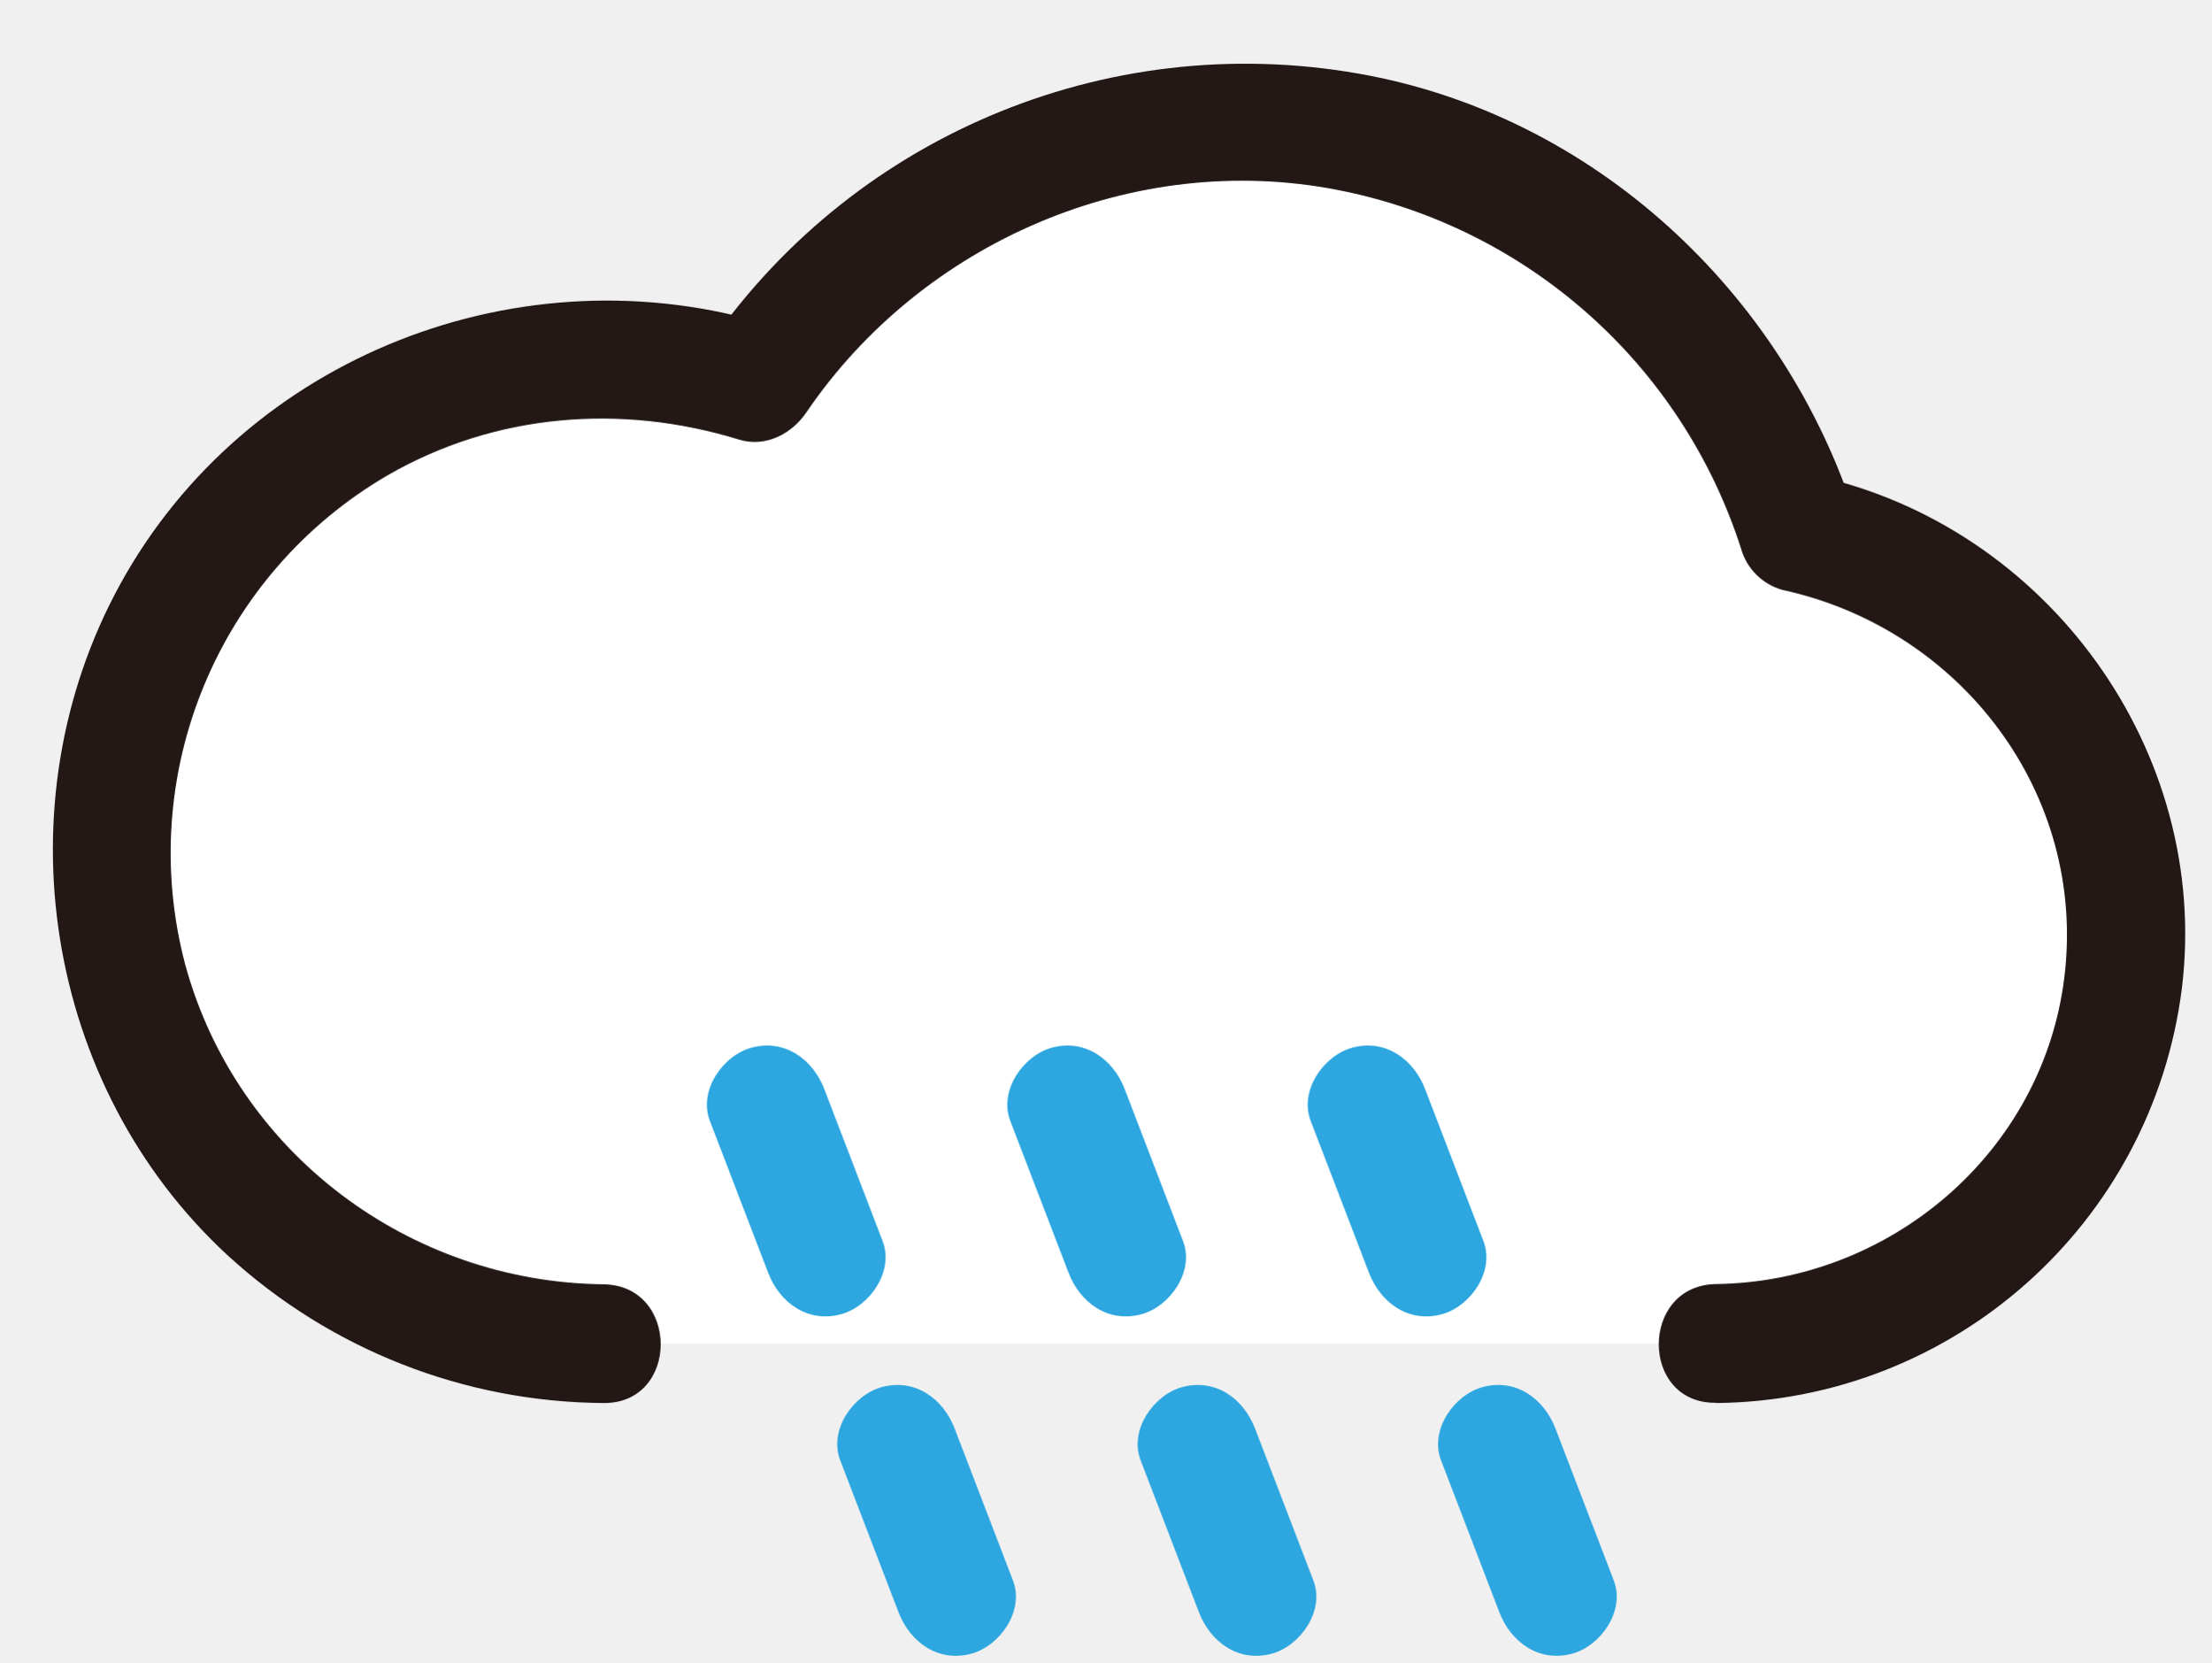
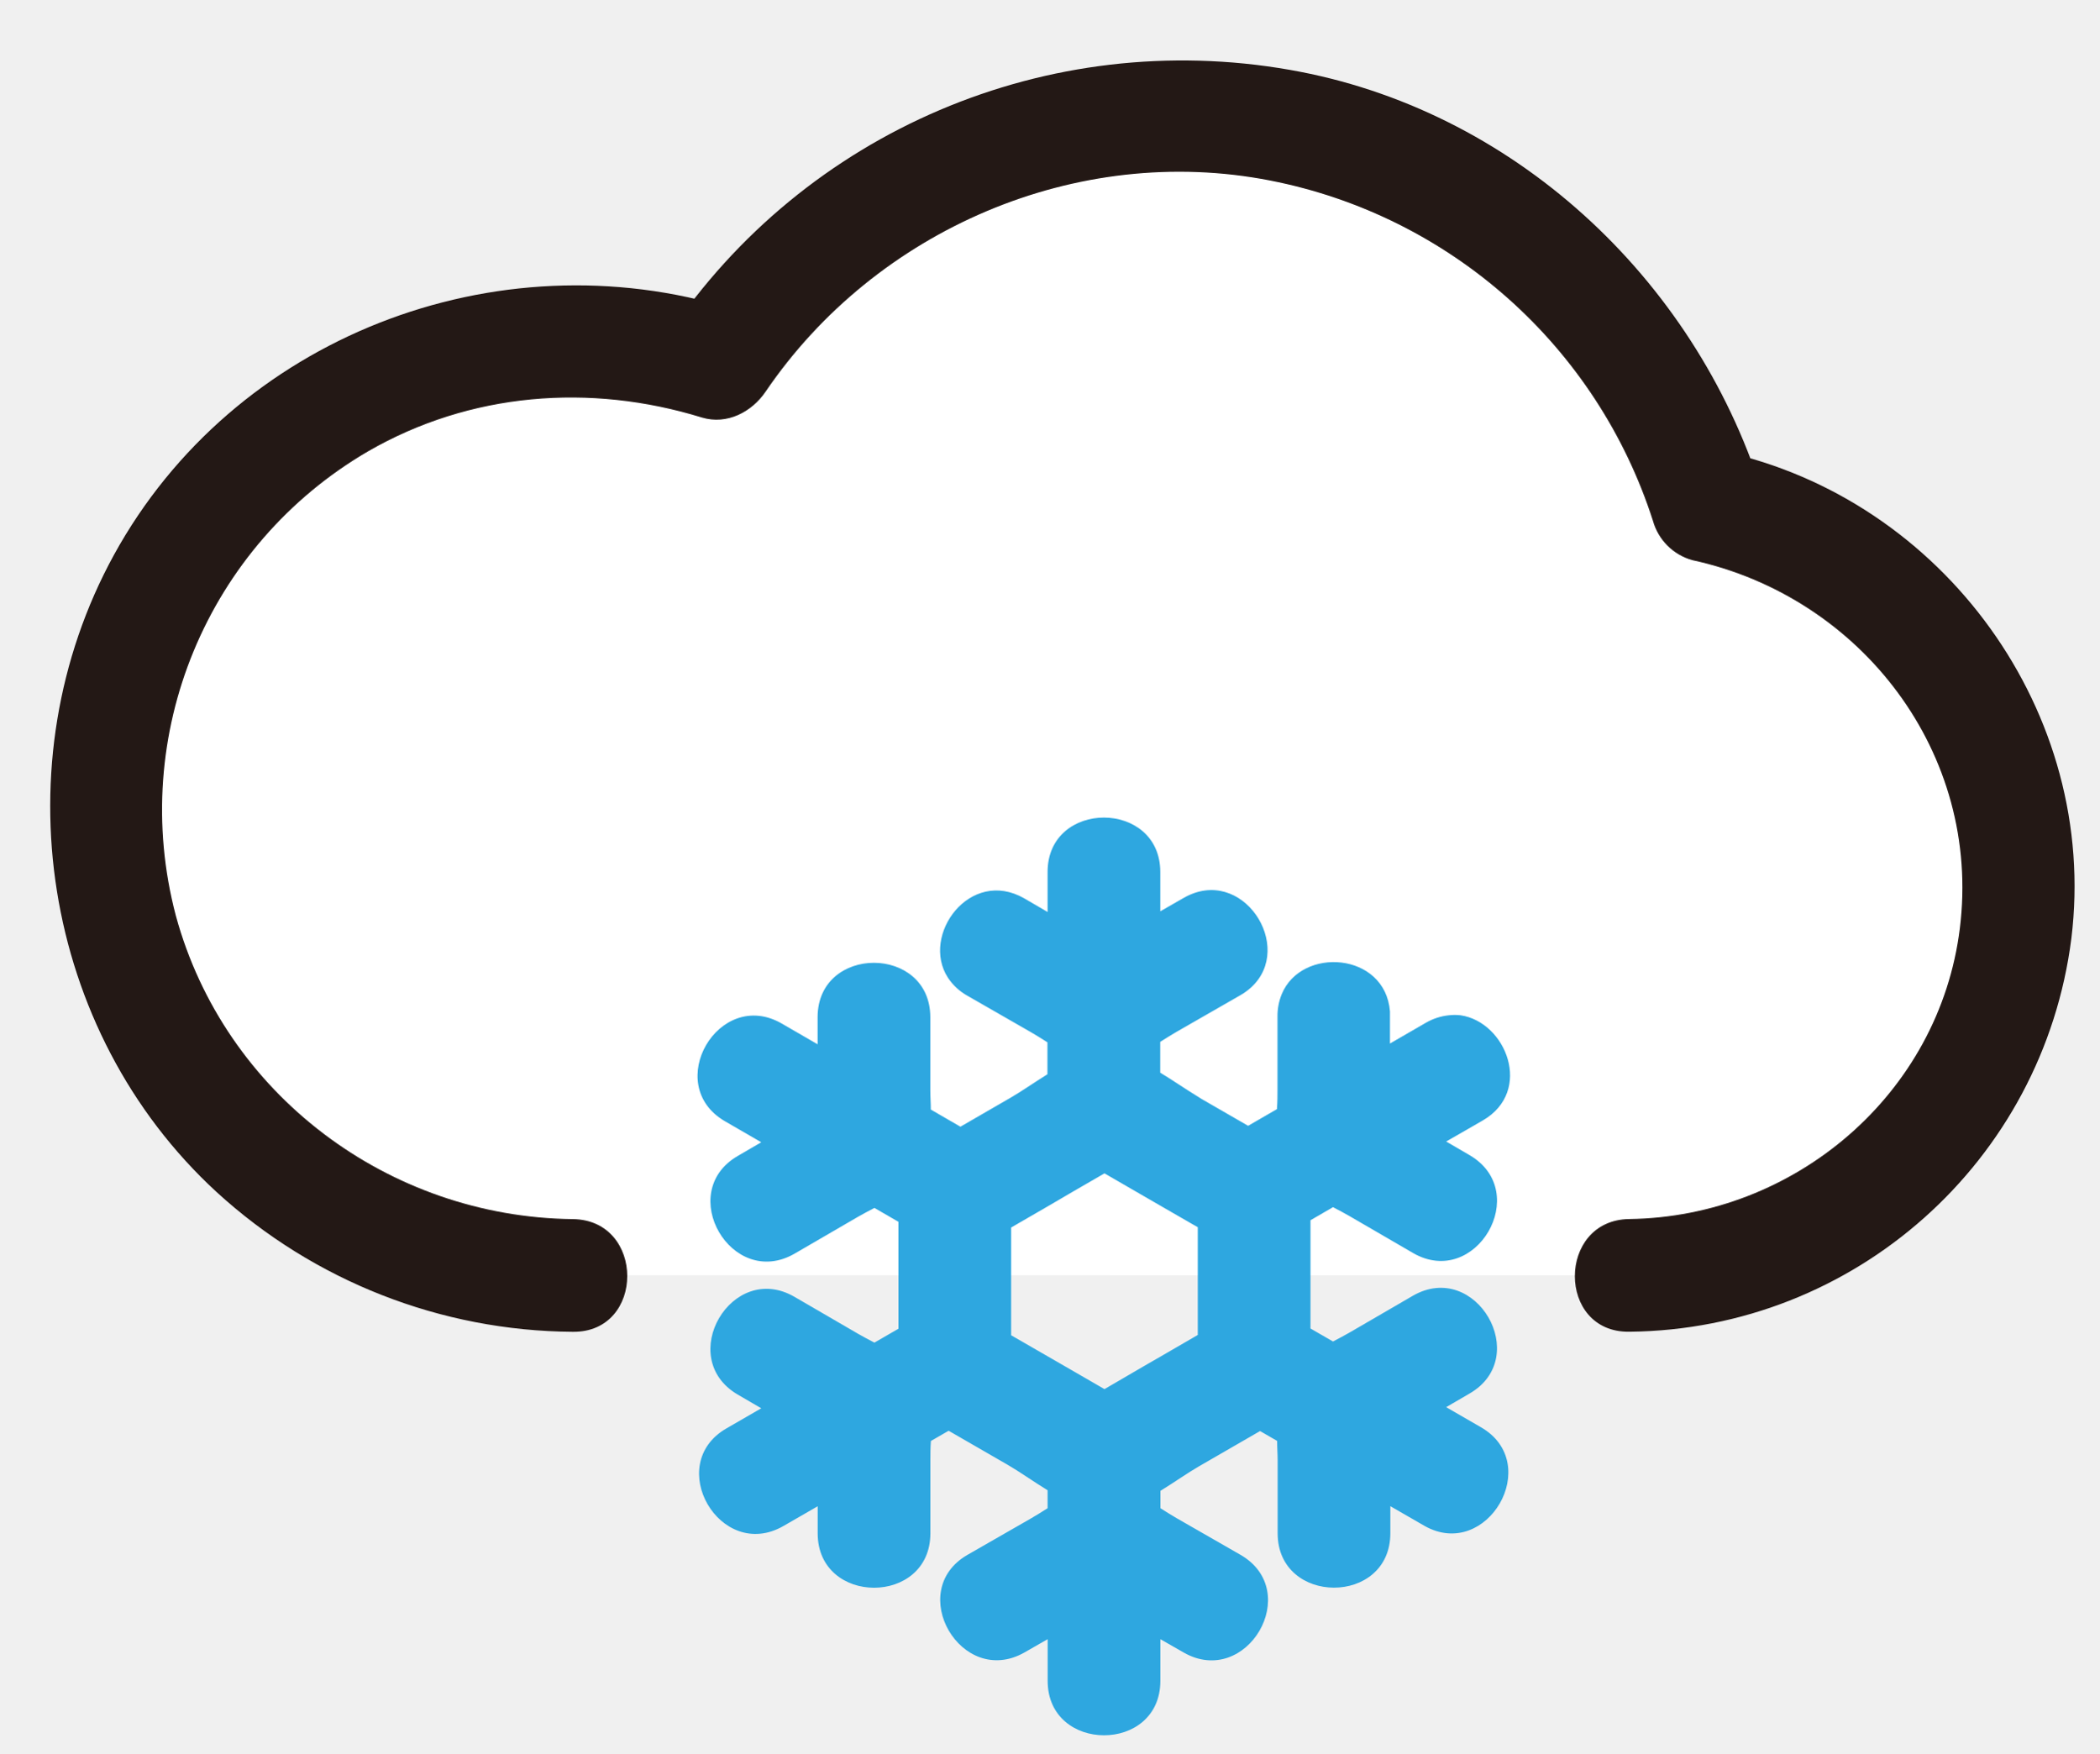
- <svg xmlns="http://www.w3.org/2000/svg" viewBox="108.67 141.461 279.39 210.069">
+ <svg xmlns="http://www.w3.org/2000/svg" viewBox="108.67 126.934 279.39 233.396">
  <defs>
    <style>.cls-1{fill:#fff;}.cls-2{fill:#231815;}.cls-3{fill:#2ea7e0;}</style>
  </defs>
  <g data-name="图层 1" id="图层_1">
-     <path class="cls-1" d="M325.57,311.22a51.75,51.75,0,0,0,10.34-102.46,73.71,73.71,0,0,0-131.81-19,62.24,62.24,0,1,0-19.18,121.44" />
-     <path class="cls-2" d="M325.57,318.72a59.9,59.9,0,0,0,58.79-52.34c3.7-30-17-58.47-46.46-64.86l5.24,5.24c-9.07-28.39-33.17-50.81-62.81-56A82.4,82.4,0,0,0,197.62,186l8.47-3.45c-31.4-9.69-66.35,3.77-82.26,32.77-15.16,27.65-9.62,63.37,13.66,84.79a70.91,70.91,0,0,0,47.42,18.61c9.66.11,9.66-14.89,0-15-24.5-.27-46.36-16.6-52.84-40.4a55.22,55.22,0,0,1,25.59-61.82c13.58-7.83,29.54-9.09,44.43-4.49,3.34,1,6.63-.74,8.47-3.45,14.64-21.54,41.42-33.14,67.15-28.1a67.05,67.05,0,0,1,50.95,45.29,7.54,7.54,0,0,0,5.24,5.24c22.53,4.89,38.5,25.75,35.61,49-2.74,22.09-22,38.41-44,38.7-9.64.13-9.67,15.13,0,15Z" />
-     <line class="cls-3" x1="212.97" x2="205.6" y1="300.26" y2="281.06" />
-     <path class="cls-3" d="M220.2,298.27l-7.37-19.2c-1.45-3.78-5-6.39-9.23-5.24-3.61,1-6.7,5.42-5.24,9.23l7.37,19.2c1.45,3.78,5,6.39,9.23,5.24,3.61-1,6.7-5.42,5.24-9.23Z" />
-     <line class="cls-3" x1="229.44" x2="222.06" y1="343.14" y2="323.94" />
-     <path class="cls-3" d="M236.67,341.15l-7.37-19.2c-1.45-3.78-5-6.39-9.23-5.24-3.61,1-6.7,5.42-5.24,9.23l7.37,19.2c1.45,3.78,5,6.39,9.23,5.24,3.61-1,6.7-5.42,5.24-9.23Z" />
-     <line class="cls-3" x1="250.93" x2="243.56" y1="300.26" y2="281.06" />
-     <path class="cls-3" d="M258.16,298.27l-7.37-19.2c-1.45-3.78-5-6.39-9.23-5.24-3.61,1-6.7,5.42-5.24,9.23l7.37,19.2c1.45,3.78,5,6.39,9.23,5.24,3.61-1,6.7-5.42,5.24-9.23Z" />
-     <line class="cls-3" x1="267.4" x2="260.02" y1="343.14" y2="323.94" />
-     <path class="cls-3" d="M274.63,341.15l-7.37-19.2c-1.45-3.78-5-6.39-9.23-5.24-3.61,1-6.7,5.42-5.24,9.23l7.37,19.2c1.45,3.78,5,6.39,9.23,5.24,3.61-1,6.7-5.42,5.24-9.23Z" />
-     <line class="cls-3" x1="288.89" x2="281.52" y1="300.26" y2="281.06" />
-     <path class="cls-3" d="M296.12,298.27l-7.37-19.2c-1.45-3.78-5-6.39-9.23-5.24-3.61,1-6.7,5.42-5.24,9.23l7.37,19.2c1.45,3.78,5,6.39,9.23,5.24,3.61-1,6.7-5.42,5.24-9.23Z" />
-     <line class="cls-3" x1="305.36" x2="297.99" y1="343.14" y2="323.94" />
-     <path class="cls-3" d="M312.59,341.15l-7.37-19.2c-1.45-3.78-5-6.39-9.23-5.24-3.61,1-6.7,5.42-5.24,9.23l7.37,19.2c1.45,3.78,5,6.39,9.23,5.24,3.61-1,6.7-5.42,5.24-9.23Z" />
+     <path class="cls-1" d="M325.57,296.69a51.75,51.75,0,0,0,10.34-102.46,73.71,73.71,0,0,0-131.81-19,62.24,62.24,0,1,0-19.18,121.44" />
+     <path class="cls-2" d="M325.57,304.19a59.9,59.9,0,0,0,58.79-52.34c3.7-30-17-58.47-46.46-64.86l5.24,5.24c-9.07-28.39-33.17-50.81-62.81-56a82.4,82.4,0,0,0-82.71,35.25l8.47-3.45c-31.4-9.69-66.35,3.77-82.26,32.77-15.16,27.65-9.62,63.37,13.66,84.79a70.91,70.91,0,0,0,47.42,18.61c9.66.11,9.66-14.89,0-15-24.5-.27-46.36-16.6-52.84-40.4A55.22,55.22,0,0,1,157.67,187c13.58-7.83,29.54-9.09,44.43-4.49,3.34,1,6.63-.74,8.47-3.45,14.64-21.54,41.42-33.14,67.15-28.1a67.05,67.05,0,0,1,50.95,45.29,7.54,7.54,0,0,0,5.24,5.24c22.53,4.89,38.5,25.75,35.61,49-2.74,22.09-22,38.41-44,38.7-9.64.13-9.67,15.13,0,15Z" />
+     <path class="cls-3" d="M305.79,316.91l-4.64-2.68,3.14-1.83c8.34-4.85.8-17.82-7.57-13l-8.45,4.91c-.66.38-1.4.77-2.18,1.18l-3-1.73V289.35l3-1.74c.76.4,1.51.79,2.18,1.18l8.45,4.91c8.36,4.86,15.92-8.1,7.57-13l-3.14-1.83,3-1.72,1.87-1.08c6.75-3.9,3.12-13.11-2.95-14a6.53,6.53,0,0,0-1.56,0,7.66,7.66,0,0,0-3.07,1l-4.77,2.76q0-1.8,0-3.6c0-.23,0-.46,0-.68-.63-7.9-11.79-8.67-14.41-2.28a7.67,7.67,0,0,0-.56,3l0,9.77c0,.74,0,1.57-.07,2.42v.1l-3.84,2.22-6.19-3.57c-1-.61-2.24-1.41-3.51-2.24-.64-.42-1.31-.85-2-1.26v-4.1c.76-.48,1.5-.95,2.18-1.34l8.47-4.86a8.2,8.2,0,0,0,1.45-1.05c5.91-5.39-1.18-16.4-9-11.9l-3.09,1.77V243c0-9.65-15-9.67-15,0v5.32L245,246.51c-7.22-4.14-13.83,4.89-10.17,10.55a7.43,7.43,0,0,0,2.6,2.41l8.47,4.86c.68.39,1.42.86,2.18,1.34v4.25c-1.77,1.1-3.45,2.28-4.87,3.1l-6.71,3.88-3.94-2.28c0-.88-.07-1.73-.07-2.52l0-9.77c0-9.65-15-9.67-15,0q0,1.8,0,3.6l-4.77-2.76c-8.38-4.83-15.94,8.12-7.57,13l4.84,2.8-3.14,1.83c-8.34,4.85-.8,17.82,7.57,13l8.45-4.91c.66-.38,1.4-.77,2.18-1.18l3.2,1.85v14.23l-3.2,1.85c-.76-.4-1.51-.79-2.18-1.18l-8.45-4.91c-8.36-4.86-15.92,8.1-7.57,13l3.14,1.83-4.64,2.68c-8.36,4.83-.81,17.79,7.57,13l4.58-2.64q0,1.8,0,3.6c0,9.65,15,9.67,15,0l0-9.77c0-.77,0-1.63.07-2.52l2.36-1.36,7.87,4.54c1.53.88,3.36,2.19,5.3,3.38v2.39c-.76.48-1.5.95-2.18,1.34l-8.47,4.86c-8.37,4.8-.82,17.77,7.57,13l3.09-1.77v5.55c0,9.65,15,9.67,15,0v-5.55l3.09,1.77c8.39,4.81,16-8.14,7.57-13l-8.47-4.86c-.68-.39-1.42-.86-2.18-1.34v-2.31c1.85-1.14,3.6-2.38,5.07-3.23l8.19-4.73,2.27,1.31c0,.88.07,1.73.07,2.52l0,9.77c0,9.65,15,9.67,15,0q0-1.8,0-3.6l4.58,2.64C306.59,334.7,314.15,321.74,305.79,316.91Zm-50.12-5.08-.1-.06-5.66-3.27-1.84-1.06-4.82-2.78V290.32l.74-.43,4.08-2.36,3.42-2,4.08-2.36.1-.06,4.08,2.36,3.32,1.92,4.18,2.41.84.48v14.34l-5,2.9-1.74,1Z" />
  </g>
</svg>
